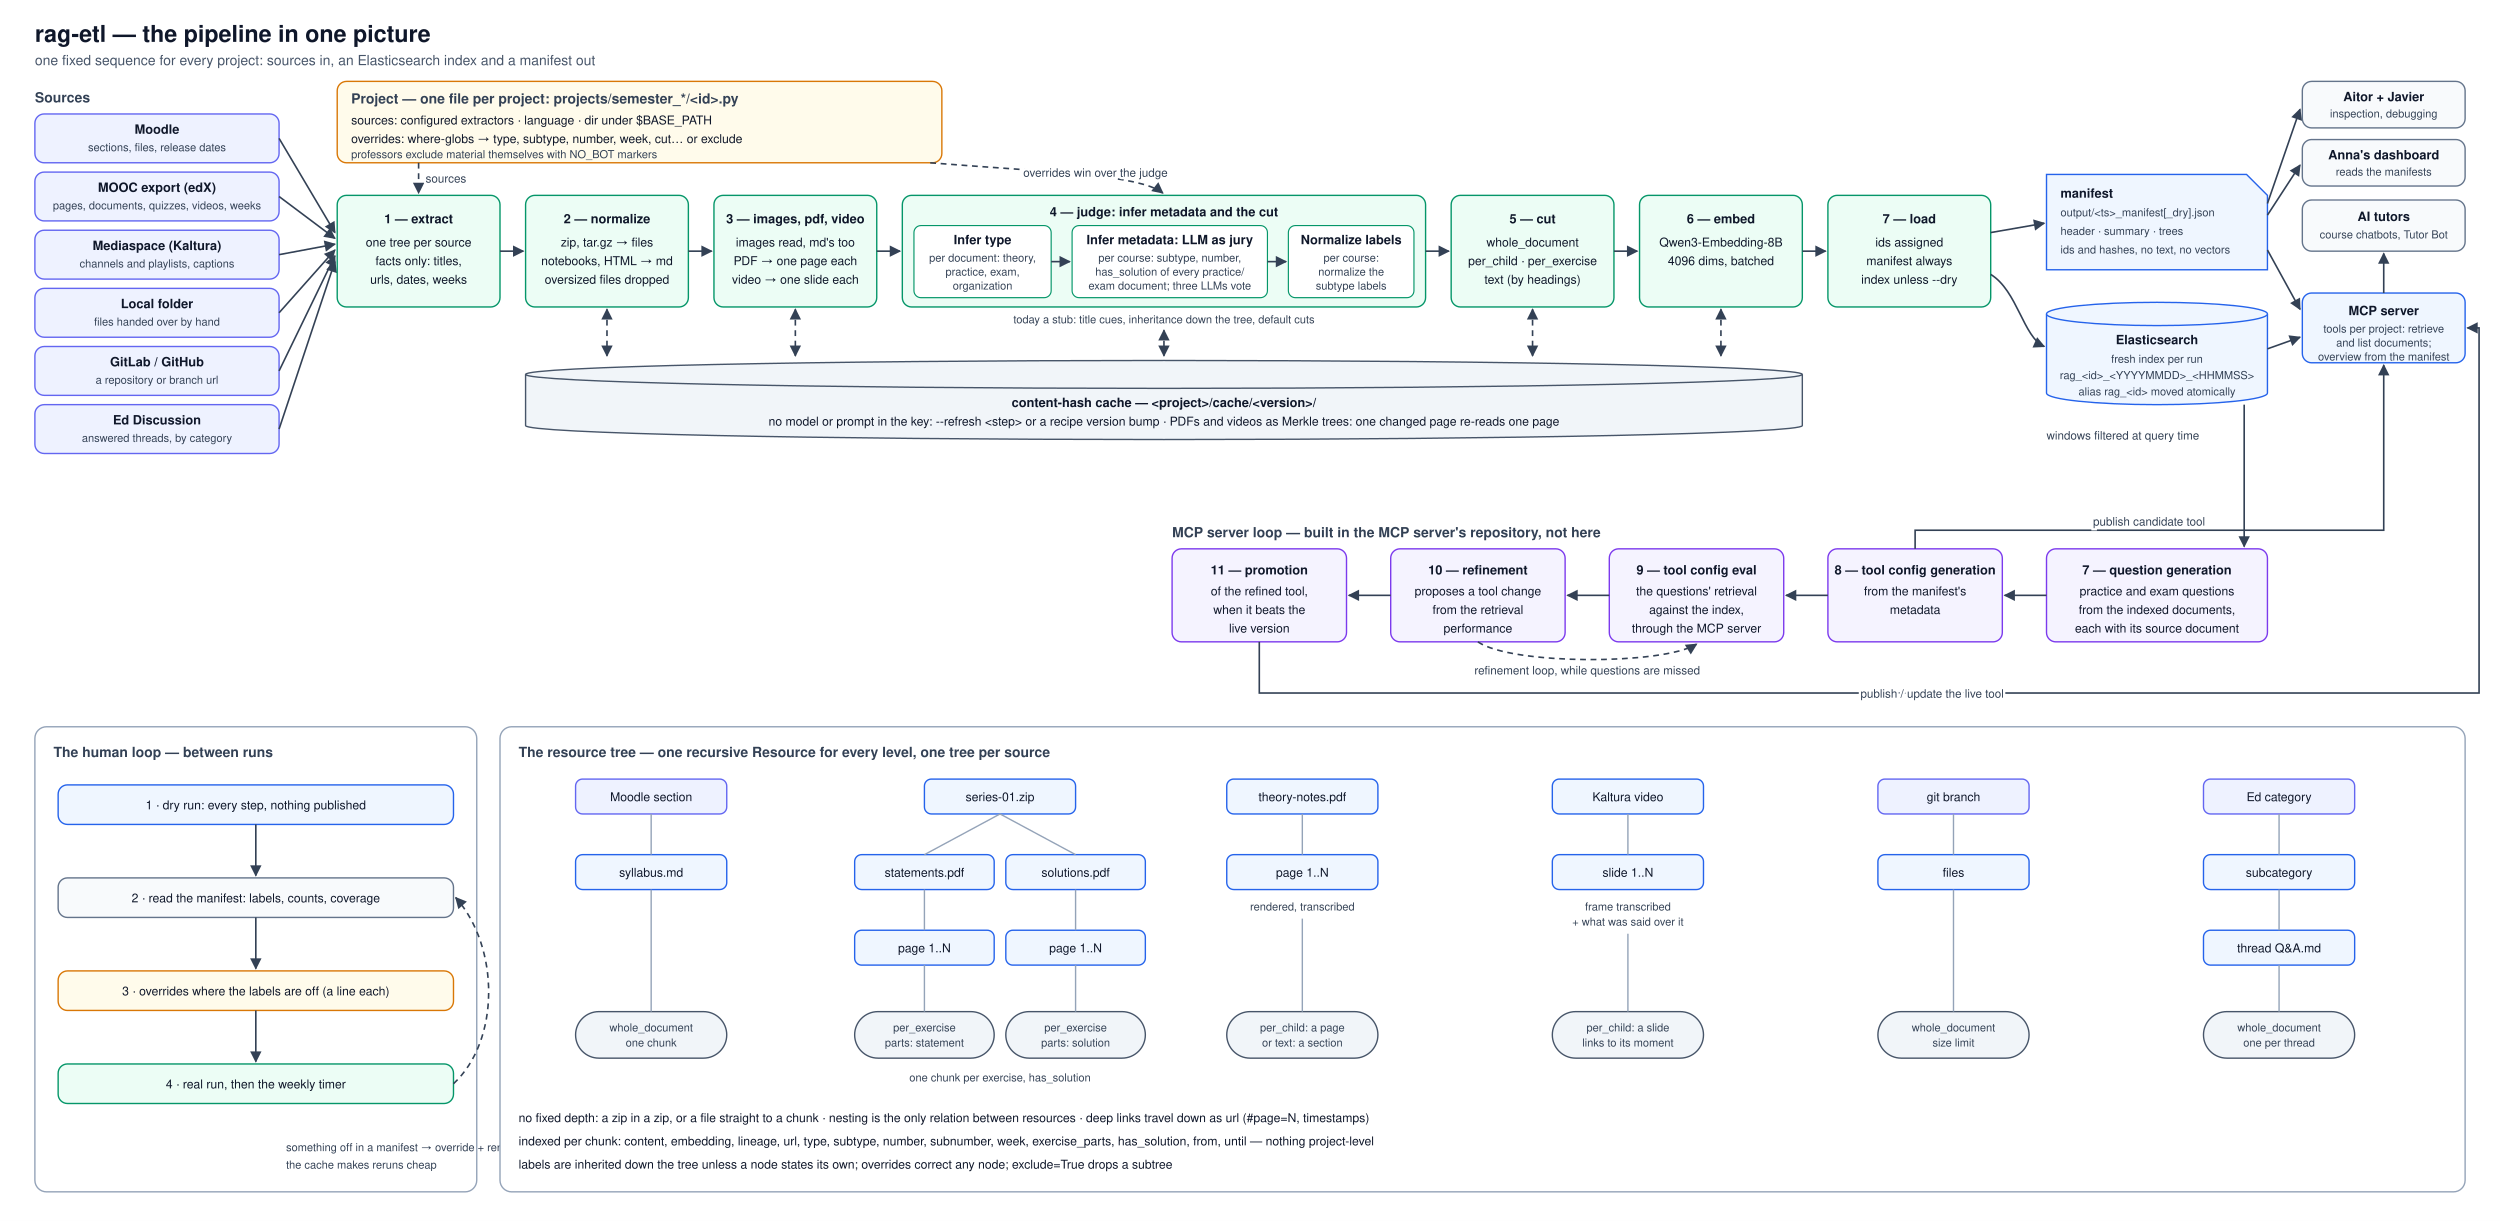
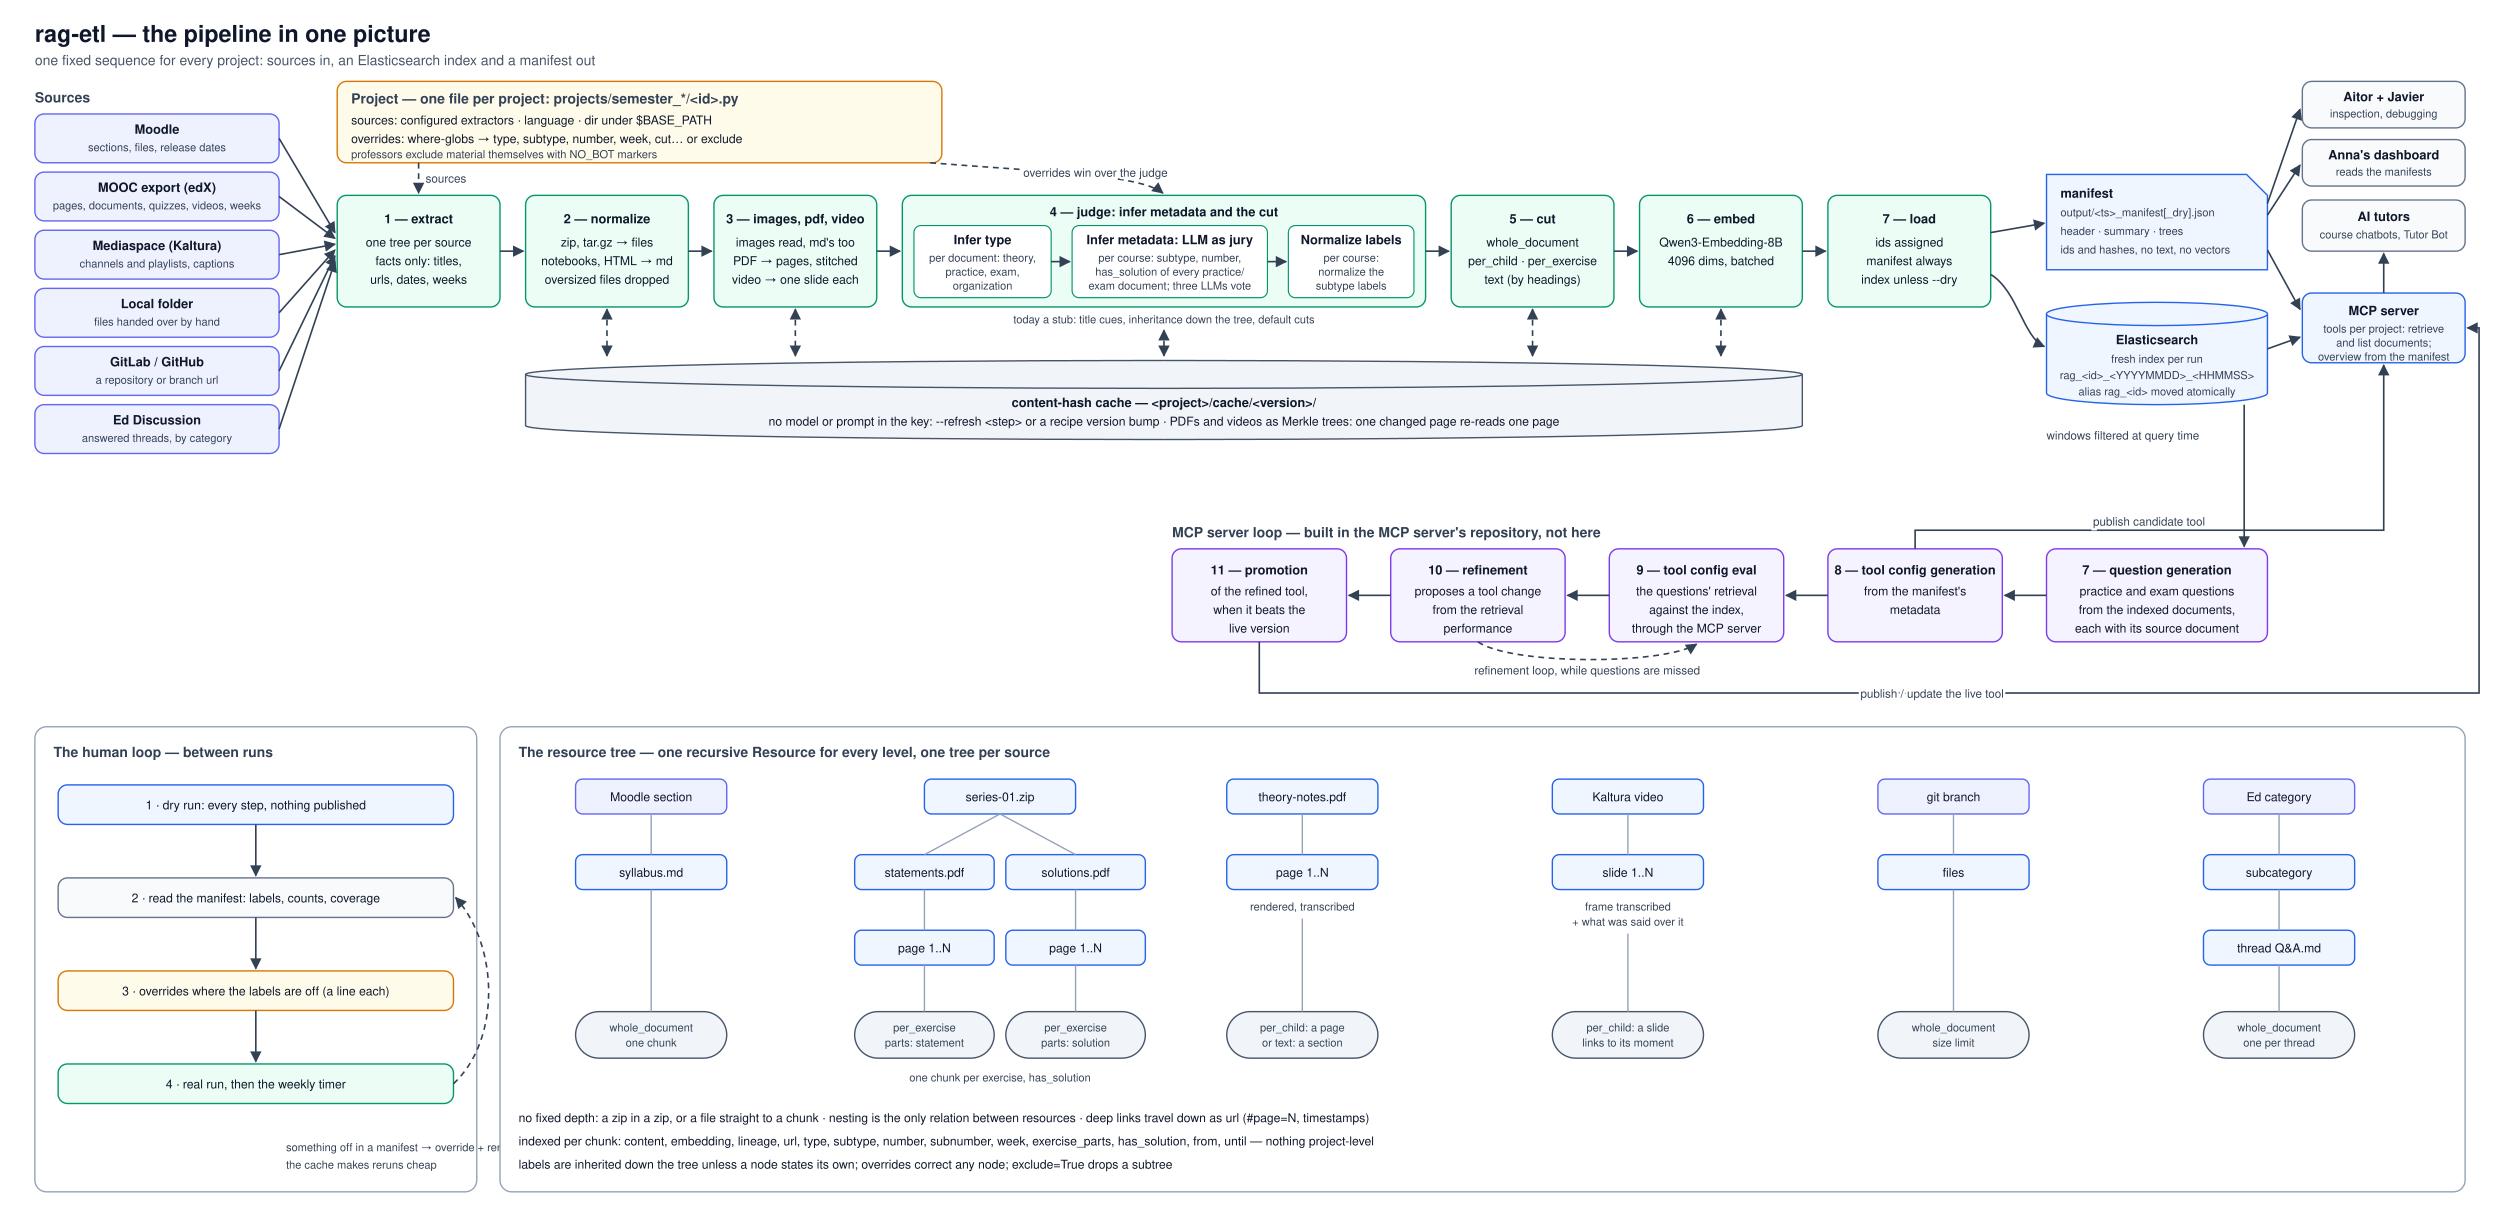
<svg xmlns="http://www.w3.org/2000/svg" viewBox="0 0 2150 1050" font-family="Helvetica, Arial, sans-serif">
  <defs>
    <marker id="arrow" viewBox="0 0 10 10" refX="9" refY="5" markerWidth="7" markerHeight="7" orient="auto-start-reverse">
      <path d="M0,0 L10,5 L0,10 z" fill="#334155" />
    </marker>
    <style>
      .title { font-size: 20px; font-weight: bold; fill: #0F172A; }
      .subtitle { font-size: 12px; fill: #475569; }
      .h { font-size: 12px; font-weight: bold; fill: #334155; }
      .b { font-size: 11px; font-weight: bold; fill: #0F172A; }
      .t { font-size: 10.5px; fill: #0F172A; }
      .s { font-size: 9.5px; fill: #334155; }
      .label { font-size: 10px; fill: #334155; paint-order: stroke; stroke: #FFFFFF; stroke-width: 4px; }
      .line { fill: none; stroke: #334155; stroke-width: 1.4; }
      .dash { fill: none; stroke: #334155; stroke-width: 1.4; stroke-dasharray: 5 4; }
      .tree { fill: none; stroke: #94A3B8; stroke-width: 1.2; }
      .panel { fill: #FFFFFF; stroke: #94A3B8; stroke-width: 1.2; }
      .source { fill: #EEF2FF; stroke: #6366F1; stroke-width: 1.2; }
      .step { fill: #ECFDF5; stroke: #059669; stroke-width: 1.2; }
      .substep { fill: #FFFFFF; stroke: #059669; stroke-width: 1; }
      .project { fill: #FFFBEB; stroke: #D97706; stroke-width: 1.2; }
      .output { fill: #EFF6FF; stroke: #2563EB; stroke-width: 1.2; }
      .mcp { fill: #F5F3FF; stroke: #7C3AED; stroke-width: 1.2; }
      .service { fill: #F8FAFC; stroke: #64748B; stroke-width: 1.2; }
      .chunk { fill: #F1F5F9; stroke: #475569; stroke-width: 1.2; }
      .node { fill: #EFF6FF; stroke: #2563EB; stroke-width: 1.2; }
    </style>
  </defs>
  <rect width="2150" height="1050" fill="#FFFFFF" />
  <text x="30" y="36" class="title">rag-etl — the pipeline in one picture</text>
  <text x="30" y="56" class="subtitle">one fixed sequence for every project: sources in, an Elasticsearch index and a manifest out</text>
  <rect x="290" y="70" width="520" height="70" rx="8" class="project" />
  <text x="302" y="89" class="h">Project — one file per project: projects/semester_*/&lt;id&gt;.py</text>
  <text x="302" y="107" class="t">sources: configured extractors · language · dir under $BASE_PATH</text>
  <text x="302" y="123" class="t">overrides: where-globs → type, subtype, number, week, cut… or exclude</text>
  <text x="302" y="136" class="s">professors exclude material themselves with NO_BOT markers</text>
  <path d="M360,140 L360,166" class="dash" marker-end="url(#arrow)" />
  <text x="366" y="157" class="label">sources</text>
  <path d="M800,140 C900,148 980,150 1000,166" class="dash" marker-end="url(#arrow)" />
  <text x="880" y="152" class="label">overrides win over the judge</text>
  <text x="30" y="88" class="h">Sources</text>
  <rect x="30" y="98" width="210" height="42" rx="8" class="source" />
  <text x="135" y="115" class="b" text-anchor="middle">Moodle</text>
  <text x="135" y="130" class="s" text-anchor="middle">sections, files, release dates</text>
  <rect x="30" y="148" width="210" height="42" rx="8" class="source" />
  <text x="135" y="165" class="b" text-anchor="middle">MOOC export (edX)</text>
  <text x="135" y="180" class="s" text-anchor="middle">pages, documents, quizzes, videos, weeks</text>
  <rect x="30" y="198" width="210" height="42" rx="8" class="source" />
  <text x="135" y="215" class="b" text-anchor="middle">Mediaspace (Kaltura)</text>
  <text x="135" y="230" class="s" text-anchor="middle">channels and playlists, captions</text>
  <rect x="30" y="248" width="210" height="42" rx="8" class="source" />
  <text x="135" y="265" class="b" text-anchor="middle">Local folder</text>
  <text x="135" y="280" class="s" text-anchor="middle">files handed over by hand</text>
  <rect x="30" y="298" width="210" height="42" rx="8" class="source" />
  <text x="135" y="315" class="b" text-anchor="middle">GitLab / GitHub</text>
  <text x="135" y="330" class="s" text-anchor="middle">a repository or branch url</text>
  <rect x="30" y="348" width="210" height="42" rx="8" class="source" />
  <text x="135" y="365" class="b" text-anchor="middle">Ed Discussion</text>
  <text x="135" y="380" class="s" text-anchor="middle">answered threads, by category</text>
  <path d="M240,119 L288,200" class="line" marker-end="url(#arrow)" />
  <path d="M240,169 L288,205" class="line" marker-end="url(#arrow)" />
  <path d="M240,219 L288,210" class="line" marker-end="url(#arrow)" />
  <path d="M240,269 L288,215" class="line" marker-end="url(#arrow)" />
  <path d="M240,319 L288,220" class="line" marker-end="url(#arrow)" />
  <path d="M240,369 L288,225" class="line" marker-end="url(#arrow)" />
  <rect x="290" y="168" width="140" height="96" rx="8" class="step" />
  <text x="360" y="192" class="b" text-anchor="middle">1 — extract</text>
  <text x="360" y="212" class="t" text-anchor="middle">one tree per source</text>
  <text x="360" y="228" class="t" text-anchor="middle">facts only: titles,</text>
  <text x="360" y="244" class="t" text-anchor="middle">urls, dates, weeks</text>
  <rect x="452" y="168" width="140" height="96" rx="8" class="step" />
  <text x="522" y="192" class="b" text-anchor="middle">2 — normalize</text>
  <text x="522" y="212" class="t" text-anchor="middle">zip, tar.gz → files</text>
  <text x="522" y="228" class="t" text-anchor="middle">notebooks, HTML → md</text>
  <text x="522" y="244" class="t" text-anchor="middle">oversized files dropped</text>
  <rect x="614" y="168" width="140" height="96" rx="8" class="step" />
  <text x="684" y="192" class="b" text-anchor="middle">3 — images, pdf, video</text>
  <text x="684" y="212" class="t" text-anchor="middle">images read, md's too</text>
-   <text x="684" y="228" class="t" text-anchor="middle">PDF → one page each</text>
+   <text x="684" y="228" class="t" text-anchor="middle">PDF → pages, stitched</text>
  <text x="684" y="244" class="t" text-anchor="middle">video → one slide each</text>
  <rect x="776" y="168" width="450" height="96" rx="8" class="step" />
  <text x="1001" y="186" class="b" text-anchor="middle">4 — judge: infer metadata and the cut</text>
  <rect x="786" y="194" width="118" height="62" rx="6" class="substep" />
  <text x="845" y="210" class="b" text-anchor="middle">Infer type</text>
  <text x="845" y="225" class="s" text-anchor="middle">per document: theory,</text>
  <text x="845" y="237" class="s" text-anchor="middle">practice, exam,</text>
  <text x="845" y="249" class="s" text-anchor="middle">organization</text>
  <rect x="922" y="194" width="168" height="62" rx="6" class="substep" />
  <text x="1006" y="210" class="b" text-anchor="middle">Infer metadata: LLM as jury</text>
  <text x="1006" y="225" class="s" text-anchor="middle">per course: subtype, number,</text>
  <text x="1006" y="237" class="s" text-anchor="middle">has_solution of every practice/</text>
  <text x="1006" y="249" class="s" text-anchor="middle">exam document; three LLMs vote</text>
  <rect x="1108" y="194" width="108" height="62" rx="6" class="substep" />
  <text x="1162" y="210" class="b" text-anchor="middle">Normalize labels</text>
  <text x="1162" y="225" class="s" text-anchor="middle">per course:</text>
  <text x="1162" y="237" class="s" text-anchor="middle">normalize the</text>
  <text x="1162" y="249" class="s" text-anchor="middle">subtype labels</text>
  <path d="M904,225 L920,225" class="line" marker-end="url(#arrow)" />
  <path d="M1090,225 L1106,225" class="line" marker-end="url(#arrow)" />
  <text x="1001" y="278" class="s" text-anchor="middle">today a stub: title cues, inheritance down the tree, default cuts</text>
  <rect x="1248" y="168" width="140" height="96" rx="8" class="step" />
  <text x="1318" y="192" class="b" text-anchor="middle">5 — cut</text>
  <text x="1318" y="212" class="t" text-anchor="middle">whole_document</text>
  <text x="1318" y="228" class="t" text-anchor="middle">per_child · per_exercise</text>
  <text x="1318" y="244" class="t" text-anchor="middle">text (by headings)</text>
  <rect x="1410" y="168" width="140" height="96" rx="8" class="step" />
  <text x="1480" y="192" class="b" text-anchor="middle">6 — embed</text>
  <text x="1480" y="212" class="t" text-anchor="middle">Qwen3-Embedding-8B</text>
  <text x="1480" y="228" class="t" text-anchor="middle">4096 dims, batched</text>
  <rect x="1572" y="168" width="140" height="96" rx="8" class="step" />
  <text x="1642" y="192" class="b" text-anchor="middle">7 — load</text>
  <text x="1642" y="212" class="t" text-anchor="middle">ids assigned</text>
  <text x="1642" y="228" class="t" text-anchor="middle">manifest always</text>
  <text x="1642" y="244" class="t" text-anchor="middle">index unless --dry</text>
  <path d="M430,216 L450,216" class="line" marker-end="url(#arrow)" />
  <path d="M592,216 L612,216" class="line" marker-end="url(#arrow)" />
  <path d="M754,216 L774,216" class="line" marker-end="url(#arrow)" />
  <path d="M1226,216 L1246,216" class="line" marker-end="url(#arrow)" />
  <path d="M1388,216 L1408,216" class="line" marker-end="url(#arrow)" />
  <path d="M1550,216 L1570,216" class="line" marker-end="url(#arrow)" />
  <path d="M452,322 L452,366 A549,12 0 0 0 1550,366 L1550,322" fill="#F1F5F9" stroke="#475569" stroke-width="1.2" />
  <ellipse cx="1001" cy="322" rx="549" ry="12" fill="#F1F5F9" stroke="#475569" stroke-width="1.2" />
  <text x="1001" y="350" class="b" text-anchor="middle">content-hash cache — &lt;project&gt;/cache/&lt;version&gt;/</text>
  <text x="1001" y="366" class="t" text-anchor="middle">no model or prompt in the key: --refresh &lt;step&gt; or a recipe version bump · PDFs and videos as Merkle trees: one changed page re-reads one page</text>
  <path d="M522,266 L522,306" class="dash" marker-end="url(#arrow)" marker-start="url(#arrow)" />
  <path d="M684,266 L684,306" class="dash" marker-end="url(#arrow)" marker-start="url(#arrow)" />
  <path d="M1001,284 L1001,306" class="dash" marker-end="url(#arrow)" marker-start="url(#arrow)" />
  <path d="M1318,266 L1318,306" class="dash" marker-end="url(#arrow)" marker-start="url(#arrow)" />
  <path d="M1480,266 L1480,306" class="dash" marker-end="url(#arrow)" marker-start="url(#arrow)" />
  <path d="M1760,150 L1932,150 L1950,168 L1950,232 L1760,232 Z" class="output" />
  <text x="1772" y="170" class="b">manifest</text>
  <text x="1772" y="186" class="s">output/&lt;ts&gt;_manifest[_dry].json</text>
  <text x="1772" y="202" class="s">header · summary · trees</text>
  <text x="1772" y="218" class="s">ids and hashes, no text, no vectors</text>
  <path d="M1760,270 L1760,338 A95,10 0 0 0 1950,338 L1950,270" fill="#EFF6FF" stroke="#2563EB" stroke-width="1.2" />
  <ellipse cx="1855" cy="270" rx="95" ry="10" fill="#EFF6FF" stroke="#2563EB" stroke-width="1.2" />
  <text x="1855" y="296" class="b" text-anchor="middle">Elasticsearch</text>
  <text x="1855" y="312" class="s" text-anchor="middle">fresh index per run</text>
  <text x="1855" y="326" class="s" text-anchor="middle">rag_&lt;id&gt;_&lt;YYYYMMDD&gt;_&lt;HHMMSS&gt;</text>
  <text x="1855" y="340" class="s" text-anchor="middle">alias rag_&lt;id&gt; moved atomically</text>
  <text x="1760" y="378" class="label">windows filtered at query time</text>
  <path d="M1712,200 L1758,192" class="line" marker-end="url(#arrow)" />
  <path d="M1712,236 C1735,250 1740,290 1758,298" class="line" marker-end="url(#arrow)" />
  <rect x="1980" y="70" width="140" height="40" rx="8" class="service" />
  <text x="2050" y="87" class="b" text-anchor="middle">Aitor + Javier</text>
  <text x="2050" y="101" class="s" text-anchor="middle">inspection, debugging</text>
  <rect x="1980" y="120" width="140" height="40" rx="8" class="service" />
  <text x="2050" y="137" class="b" text-anchor="middle">Anna's dashboard</text>
  <text x="2050" y="151" class="s" text-anchor="middle">reads the manifests</text>
  <rect x="1980" y="172" width="140" height="44" rx="8" class="service" />
  <text x="2050" y="190" class="b" text-anchor="middle">AI tutors</text>
  <text x="2050" y="205" class="s" text-anchor="middle">course chatbots, Tutor Bot</text>
  <rect x="1980" y="252" width="140" height="60" rx="8" class="output" />
  <text x="2050" y="271" class="b" text-anchor="middle">MCP server</text>
  <text x="2050" y="286" class="s" text-anchor="middle">tools per project: retrieve</text>
  <text x="2050" y="298" class="s" text-anchor="middle">and list documents;</text>
  <text x="2050" y="310" class="s" text-anchor="middle">overview from the manifest</text>
  <path d="M1950,175 L1978,94" class="line" marker-end="url(#arrow)" />
  <path d="M1950,185 L1978,142" class="line" marker-end="url(#arrow)" />
  <path d="M1950,215 L1978,266" class="line" marker-end="url(#arrow)" />
  <path d="M1950,300 L1978,290" class="line" marker-end="url(#arrow)" />
  <path d="M2050,252 L2050,218" class="line" marker-end="url(#arrow)" />
  <text x="1008" y="462" class="h" fill="#6D28D9">MCP server loop — built in the MCP server's repository, not here</text>
  <rect x="1760" y="472" width="190" height="80" rx="8" class="mcp" />
  <text x="1855" y="494" class="b" text-anchor="middle">7 — question generation</text>
  <text x="1855" y="512" class="t" text-anchor="middle">practice and exam questions</text>
  <text x="1855" y="528" class="t" text-anchor="middle">from the indexed documents,</text>
  <text x="1855" y="544" class="t" text-anchor="middle">each with its source document</text>
  <rect x="1572" y="472" width="150" height="80" rx="8" class="mcp" />
  <text x="1647" y="494" class="b" text-anchor="middle">8 — tool config generation</text>
  <text x="1647" y="512" class="t" text-anchor="middle">from the manifest's</text>
  <text x="1647" y="528" class="t" text-anchor="middle">metadata</text>
  <rect x="1384" y="472" width="150" height="80" rx="8" class="mcp" />
  <text x="1459" y="494" class="b" text-anchor="middle">9 — tool config eval</text>
  <text x="1459" y="512" class="t" text-anchor="middle">the questions' retrieval</text>
  <text x="1459" y="528" class="t" text-anchor="middle">against the index,</text>
  <text x="1459" y="544" class="t" text-anchor="middle">through the MCP server</text>
  <rect x="1196" y="472" width="150" height="80" rx="8" class="mcp" />
  <text x="1271" y="494" class="b" text-anchor="middle">10 — refinement</text>
  <text x="1271" y="512" class="t" text-anchor="middle">proposes a tool change</text>
  <text x="1271" y="528" class="t" text-anchor="middle">from the retrieval</text>
  <text x="1271" y="544" class="t" text-anchor="middle">performance</text>
  <rect x="1008" y="472" width="150" height="80" rx="8" class="mcp" />
  <text x="1083" y="494" class="b" text-anchor="middle">11 — promotion</text>
  <text x="1083" y="512" class="t" text-anchor="middle">of the refined tool,</text>
  <text x="1083" y="528" class="t" text-anchor="middle">when it beats the</text>
  <text x="1083" y="544" class="t" text-anchor="middle">live version</text>
  <path d="M1930,348 L1930,470" class="line" marker-end="url(#arrow)" />
  <path d="M1760,512 L1724,512" class="line" marker-end="url(#arrow)" />
  <path d="M1572,512 L1536,512" class="line" marker-end="url(#arrow)" />
  <path d="M1384,512 L1348,512" class="line" marker-end="url(#arrow)" />
  <path d="M1196,512 L1160,512" class="line" marker-end="url(#arrow)" />
  <path d="M1271,552 C1300,572 1430,572 1459,554" class="dash" marker-end="url(#arrow)" />
  <text x="1365" y="580" class="label" text-anchor="middle">refinement loop, while questions are missed</text>
  <path d="M1647,472 L1647,456 L2050,456 L2050,314" class="line" marker-end="url(#arrow)" />
  <text x="1800" y="452" class="label">publish candidate tool</text>
  <path d="M1083,552 L1083,596 L2132,596 L2132,282 L2122,282" class="line" marker-end="url(#arrow)" />
  <text x="1600" y="600" class="label">publish / update the live tool</text>
  <g transform="translate(0,55)">
    <rect x="30" y="570" width="380" height="400" rx="10" class="panel" />
    <text x="46" y="596" class="h">The human loop — between runs</text>
    <rect x="50" y="620" width="340" height="34" rx="8" class="output" />
    <text x="220" y="641" class="t" text-anchor="middle">1 · dry run: every step, nothing published</text>
    <rect x="50" y="700" width="340" height="34" rx="8" class="service" />
    <text x="220" y="721" class="t" text-anchor="middle">2 · read the manifest: labels, counts, coverage</text>
    <rect x="50" y="780" width="340" height="34" rx="8" class="project" />
    <text x="220" y="801" class="t" text-anchor="middle">3 · overrides where the labels are off (a line each)</text>
    <rect x="50" y="860" width="340" height="34" rx="8" class="step" />
    <text x="220" y="881" class="t" text-anchor="middle">4 · real run, then the weekly timer</text>
    <path d="M220,654 L220,698" class="line" marker-end="url(#arrow)" />
    <path d="M220,734 L220,778" class="line" marker-end="url(#arrow)" />
    <path d="M220,814 L220,858" class="line" marker-end="url(#arrow)" />
    <path d="M390,877 C430,840 430,760 392,717" class="dash" marker-end="url(#arrow)" />
    <text x="246" y="935" class="s">something off in a manifest → override + rerun;</text>
    <text x="246" y="950" class="s">the cache makes reruns cheap</text>
    <rect x="430" y="570" width="1690" height="400" rx="10" class="panel" />
    <text x="446" y="596" class="h">The resource tree — one recursive Resource for every level, one tree per source</text>
    <rect x="495" y="615" width="130" height="30" rx="6" class="source" />
    <text x="560" y="634" class="t" text-anchor="middle">Moodle section</text>
    <rect x="495" y="680" width="130" height="30" rx="6" class="node" />
    <text x="560" y="699" class="t" text-anchor="middle">syllabus.md</text>
    <rect x="495" y="815" width="130" height="40" rx="20" class="chunk" />
    <text x="560" y="832" class="s" text-anchor="middle">whole_document</text>
    <text x="560" y="845" class="s" text-anchor="middle">one chunk</text>
    <path d="M560,645 L560,680" class="tree" />
    <path d="M560,710 L560,815" class="tree" />
    <rect x="795" y="615" width="130" height="30" rx="6" class="node" />
    <text x="860" y="634" class="t" text-anchor="middle">series-01.zip</text>
    <rect x="735" y="680" width="120" height="30" rx="6" class="node" />
    <text x="795" y="699" class="t" text-anchor="middle">statements.pdf</text>
    <rect x="865" y="680" width="120" height="30" rx="6" class="node" />
    <text x="925" y="699" class="t" text-anchor="middle">solutions.pdf</text>
    <rect x="735" y="745" width="120" height="30" rx="6" class="node" />
    <text x="795" y="764" class="t" text-anchor="middle">page 1..N</text>
    <rect x="865" y="745" width="120" height="30" rx="6" class="node" />
    <text x="925" y="764" class="t" text-anchor="middle">page 1..N</text>
    <rect x="735" y="815" width="120" height="40" rx="20" class="chunk" />
    <text x="795" y="832" class="s" text-anchor="middle">per_exercise</text>
    <text x="795" y="845" class="s" text-anchor="middle">parts: statement</text>
    <rect x="865" y="815" width="120" height="40" rx="20" class="chunk" />
    <text x="925" y="832" class="s" text-anchor="middle">per_exercise</text>
    <text x="925" y="845" class="s" text-anchor="middle">parts: solution</text>
    <path d="M860,645 L795,680" class="tree" />
    <path d="M860,645 L925,680" class="tree" />
    <path d="M795,710 L795,745" class="tree" />
    <path d="M925,710 L925,745" class="tree" />
    <path d="M795,775 L795,815" class="tree" />
    <path d="M925,775 L925,815" class="tree" />
    <text x="860" y="875" class="s" text-anchor="middle">one chunk per exercise, has_solution</text>
    <rect x="1055" y="615" width="130" height="30" rx="6" class="node" />
    <text x="1120" y="634" class="t" text-anchor="middle">theory-notes.pdf</text>
    <rect x="1055" y="680" width="130" height="30" rx="6" class="node" />
    <text x="1120" y="699" class="t" text-anchor="middle">page 1..N</text>
    <text x="1120" y="728" class="s" text-anchor="middle">rendered, transcribed</text>
    <rect x="1055" y="815" width="130" height="40" rx="20" class="chunk" />
    <text x="1120" y="832" class="s" text-anchor="middle">per_child: a page</text>
    <text x="1120" y="845" class="s" text-anchor="middle">or text: a section</text>
    <path d="M1120,645 L1120,680" class="tree" />
    <path d="M1120,735 L1120,815" class="tree" />
    <rect x="1335" y="615" width="130" height="30" rx="6" class="node" />
    <text x="1400" y="634" class="t" text-anchor="middle">Kaltura video</text>
    <rect x="1335" y="680" width="130" height="30" rx="6" class="node" />
    <text x="1400" y="699" class="t" text-anchor="middle">slide 1..N</text>
    <text x="1400" y="728" class="s" text-anchor="middle">frame transcribed</text>
    <text x="1400" y="741" class="s" text-anchor="middle">+ what was said over it</text>
    <rect x="1335" y="815" width="130" height="40" rx="20" class="chunk" />
    <text x="1400" y="832" class="s" text-anchor="middle">per_child: a slide</text>
    <text x="1400" y="845" class="s" text-anchor="middle">links to its moment</text>
    <path d="M1400,645 L1400,680" class="tree" />
    <path d="M1400,748 L1400,815" class="tree" />
    <rect x="1615" y="615" width="130" height="30" rx="6" class="source" />
    <text x="1680" y="634" class="t" text-anchor="middle">git branch</text>
    <rect x="1615" y="680" width="130" height="30" rx="6" class="node" />
    <text x="1680" y="699" class="t" text-anchor="middle">files</text>
    <rect x="1615" y="815" width="130" height="40" rx="20" class="chunk" />
    <text x="1680" y="832" class="s" text-anchor="middle">whole_document</text>
    <text x="1680" y="845" class="s" text-anchor="middle">size limit</text>
    <path d="M1680,645 L1680,680" class="tree" />
    <path d="M1680,710 L1680,815" class="tree" />
    <rect x="1895" y="615" width="130" height="30" rx="6" class="source" />
    <text x="1960" y="634" class="t" text-anchor="middle">Ed category</text>
    <rect x="1895" y="680" width="130" height="30" rx="6" class="node" />
    <text x="1960" y="699" class="t" text-anchor="middle">subcategory</text>
    <rect x="1895" y="745" width="130" height="30" rx="6" class="node" />
    <text x="1960" y="764" class="t" text-anchor="middle">thread Q&amp;A.md</text>
    <rect x="1895" y="815" width="130" height="40" rx="20" class="chunk" />
    <text x="1960" y="832" class="s" text-anchor="middle">whole_document</text>
    <text x="1960" y="845" class="s" text-anchor="middle">one per thread</text>
    <path d="M1960,645 L1960,680" class="tree" />
    <path d="M1960,710 L1960,745" class="tree" />
    <path d="M1960,775 L1960,815" class="tree" />
    <text x="446" y="910" class="t">no fixed depth: a zip in a zip, or a file straight to a chunk · nesting is the only relation between resources · deep links travel down as url (#page=N, timestamps)</text>
    <text x="446" y="930" class="t">indexed per chunk: content, embedding, lineage, url, type, subtype, number, subnumber, week, exercise_parts, has_solution, from, until — nothing project-level</text>
    <text x="446" y="950" class="t">labels are inherited down the tree unless a node states its own; overrides correct any node; exclude=True drops a subtree</text>
  </g>
</svg>
